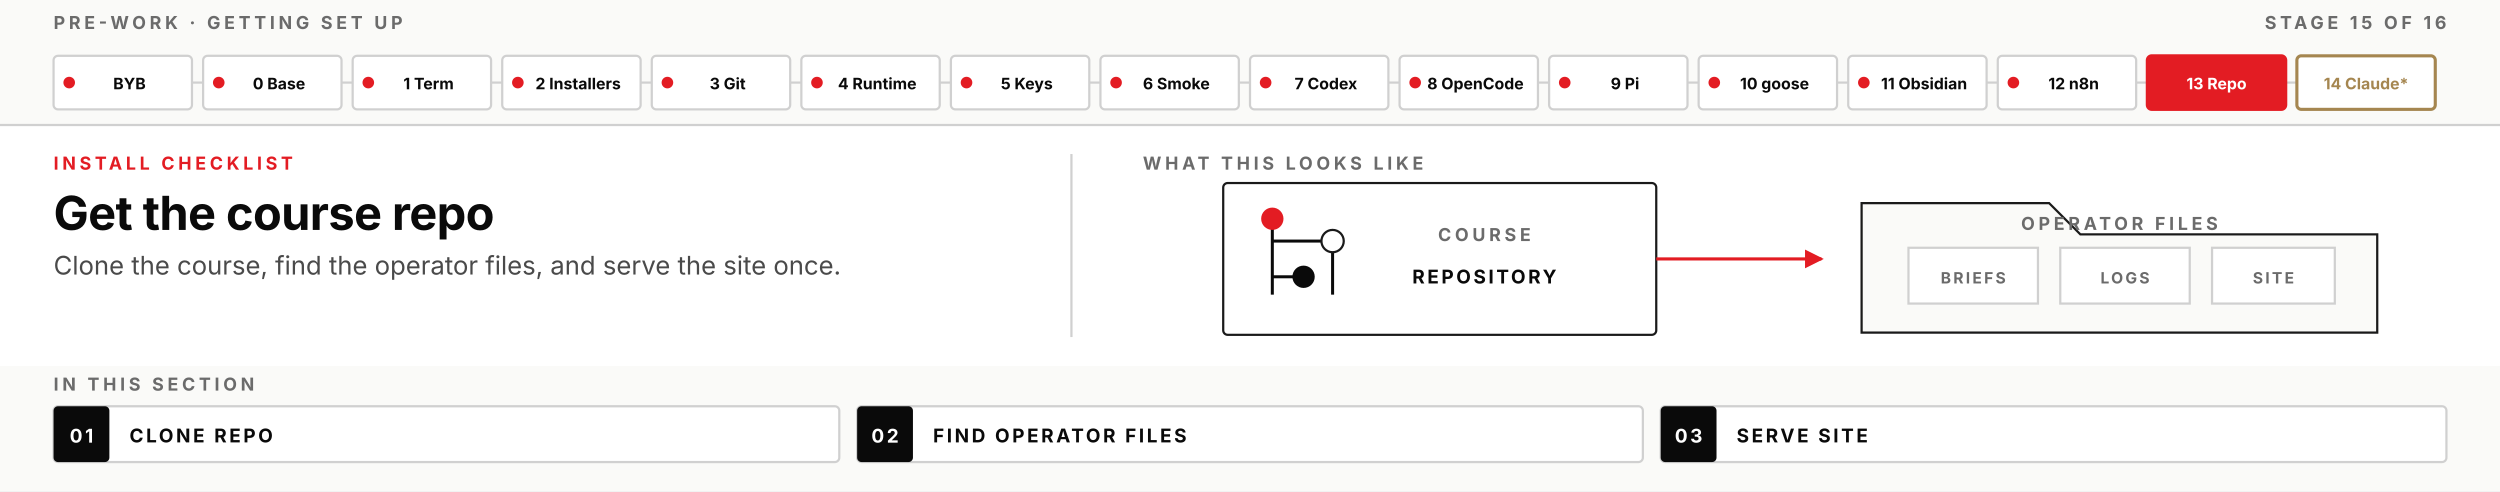
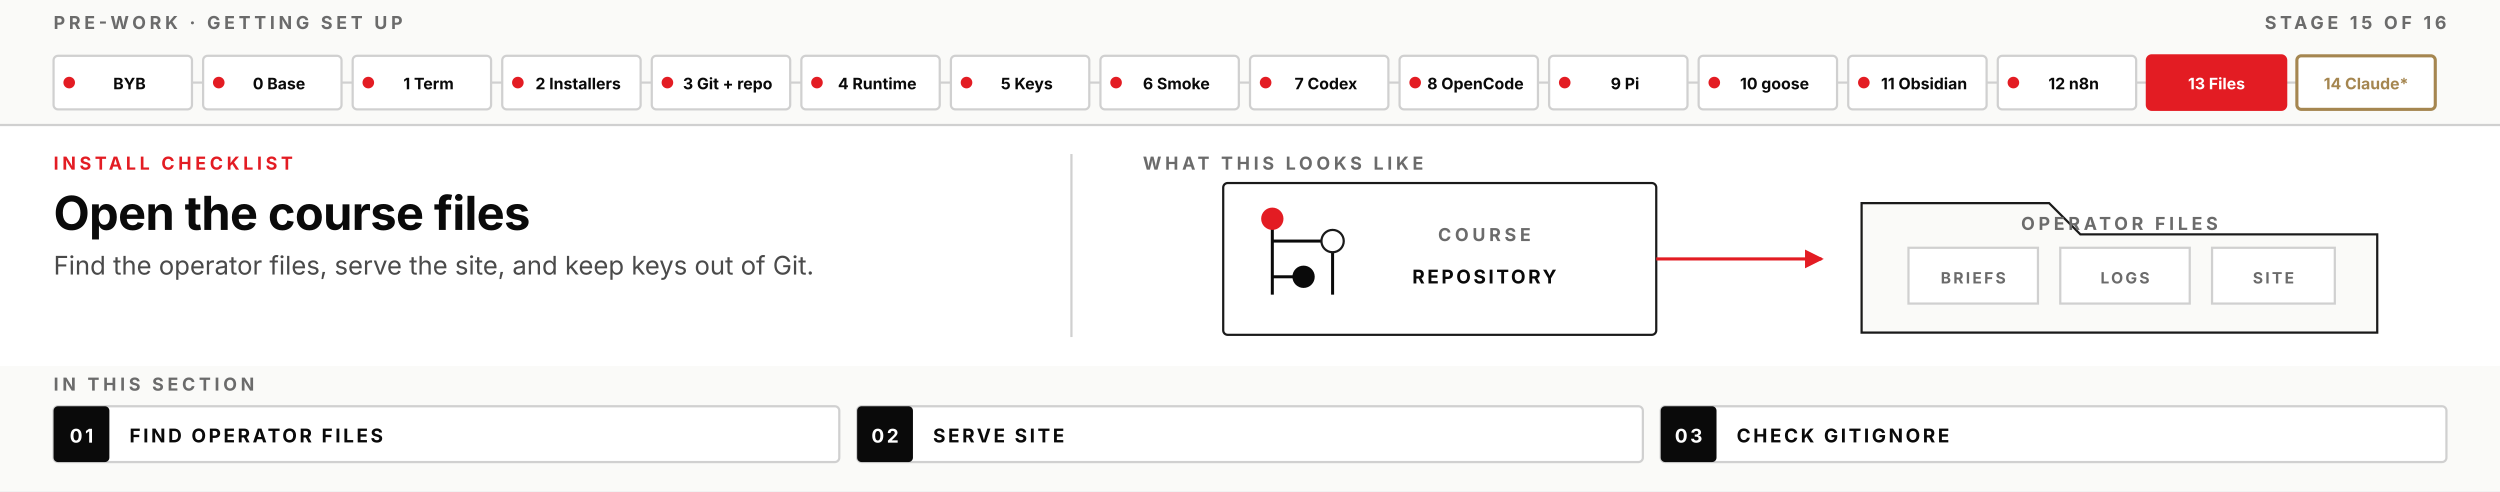
- <svg xmlns="http://www.w3.org/2000/svg" viewBox="0 0 1120 220" role="img" aria-labelledby="title-install-pre-work-13-course-repo-and-operator-files">
+ <svg xmlns="http://www.w3.org/2000/svg" viewBox="0 0 1120 220" role="img" aria-labelledby="title-install-pre-work-13-open-and-check-the-course-files">
  <defs>
    <marker id="arrow" viewBox="0 0 8 8" refX="7" refY="4" markerWidth="6" markerHeight="6" orient="auto-start-reverse">
      <path d="M0 0 8 4 0 8Z" fill="#0A0A0A" />
    </marker>
    <marker id="arrow-red" viewBox="0 0 8 8" refX="7" refY="4" markerWidth="6" markerHeight="6" orient="auto-start-reverse">
      <path d="M0 0 8 4 0 8Z" fill="#E31C23" />
    </marker>
    <style>
      text { font-family: system-ui, "Inter", "Helvetica Neue", Arial, sans-serif; fill: #0A0A0A; }
      .micro { font-size: 8px; font-weight: 650; letter-spacing: 1.65px; }
      .tiny { font-size: 7px; font-weight: 650; letter-spacing: 1px; }
      .railtext { font-size: 7.1px; font-weight: 650; }
      .title { font-size: 21px; font-weight: 680; letter-spacing: -0.25px; }
      .purpose { font-size: 11.5px; font-weight: 430; fill: #4A4A4A; }
      .caption { font-size: 8.5px; font-weight: 650; letter-spacing: 1.15px; }
      .body { font-size: 9.5px; font-weight: 520; }
      .muted { fill: #6B6B6B; }
      .white { fill: #FFFFFF; }
      .red { fill: #E31C23; }
      .gold { fill: #A58650; }
      .line { fill: none; stroke: #0A0A0A; stroke-width: 1.35; vector-effect: non-scaling-stroke; }
      .hair { fill: none; stroke: #D0D0D0; stroke-width: 1; vector-effect: non-scaling-stroke; }
      .redline { fill: none; stroke: #E31C23; stroke-width: 1.4; vector-effect: non-scaling-stroke; }
      .goldline { fill: none; stroke: #A58650; stroke-width: 1.35; vector-effect: non-scaling-stroke; }
      .dash { stroke-dasharray: 5 4; }
    </style>
  </defs>
  <rect width="1120" height="220" fill="#FFFFFF" />
  <rect x="0" y="0" width="1120" height="56" fill="#FAFAF8" />
  <text x="24" y="13" class="micro muted">PRE-WORK · GETTING SET UP</text>
  <text x="1096" y="13" class="micro muted" text-anchor="end">STAGE 15 OF 16</text>
  <path d="M55 37H1060" class="hair" />
  <rect x="24" y="25" width="62" height="24" rx="2" fill="#FFFFFF" stroke="#D0D0D0" stroke-width="1" />
  <circle cx="31" cy="37" r="2.6" fill="#E31C23" />
  <text x="58" y="40" class="railtext" text-anchor="middle">BYB</text>
  <rect x="91" y="25" width="62" height="24" rx="2" fill="#FFFFFF" stroke="#D0D0D0" stroke-width="1" />
  <circle cx="98" cy="37" r="2.6" fill="#E31C23" />
  <text x="125" y="40" class="railtext" text-anchor="middle">0 Base</text>
  <rect x="158" y="25" width="62" height="24" rx="2" fill="#FFFFFF" stroke="#D0D0D0" stroke-width="1" />
  <circle cx="165" cy="37" r="2.6" fill="#E31C23" />
  <text x="192" y="40" class="railtext" text-anchor="middle">1 Term</text>
  <rect x="225" y="25" width="62" height="24" rx="2" fill="#FFFFFF" stroke="#D0D0D0" stroke-width="1" />
  <circle cx="232" cy="37" r="2.6" fill="#E31C23" />
  <text x="259" y="40" class="railtext" text-anchor="middle">2 Installers</text>
  <rect x="292" y="25" width="62" height="24" rx="2" fill="#FFFFFF" stroke="#D0D0D0" stroke-width="1" />
  <circle cx="299" cy="37" r="2.6" fill="#E31C23" />
-   <text x="326" y="40" class="railtext" text-anchor="middle">3 Git</text>
+   <text x="326" y="40" class="railtext" text-anchor="middle">3 Git + repo</text>
  <rect x="359" y="25" width="62" height="24" rx="2" fill="#FFFFFF" stroke="#D0D0D0" stroke-width="1" />
  <circle cx="366" cy="37" r="2.6" fill="#E31C23" />
  <text x="393" y="40" class="railtext" text-anchor="middle">4 Runtime</text>
  <rect x="426" y="25" width="62" height="24" rx="2" fill="#FFFFFF" stroke="#D0D0D0" stroke-width="1" />
  <circle cx="433" cy="37" r="2.6" fill="#E31C23" />
  <text x="460" y="40" class="railtext" text-anchor="middle">5 Keys</text>
  <rect x="493" y="25" width="62" height="24" rx="2" fill="#FFFFFF" stroke="#D0D0D0" stroke-width="1" />
  <circle cx="500" cy="37" r="2.6" fill="#E31C23" />
  <text x="527" y="40" class="railtext" text-anchor="middle">6 Smoke</text>
  <rect x="560" y="25" width="62" height="24" rx="2" fill="#FFFFFF" stroke="#D0D0D0" stroke-width="1" />
  <circle cx="567" cy="37" r="2.6" fill="#E31C23" />
  <text x="594" y="40" class="railtext" text-anchor="middle">7 Codex</text>
  <rect x="627" y="25" width="62" height="24" rx="2" fill="#FFFFFF" stroke="#D0D0D0" stroke-width="1" />
  <circle cx="634" cy="37" r="2.6" fill="#E31C23" />
  <text x="661" y="40" class="railtext" text-anchor="middle">8 OpenCode</text>
  <rect x="694" y="25" width="62" height="24" rx="2" fill="#FFFFFF" stroke="#D0D0D0" stroke-width="1" />
  <circle cx="701" cy="37" r="2.6" fill="#E31C23" />
  <text x="728" y="40" class="railtext" text-anchor="middle">9 Pi</text>
  <rect x="761" y="25" width="62" height="24" rx="2" fill="#FFFFFF" stroke="#D0D0D0" stroke-width="1" />
  <circle cx="768" cy="37" r="2.6" fill="#E31C23" />
  <text x="795" y="40" class="railtext" text-anchor="middle">10 goose</text>
  <rect x="828" y="25" width="62" height="24" rx="2" fill="#FFFFFF" stroke="#D0D0D0" stroke-width="1" />
  <circle cx="835" cy="37" r="2.6" fill="#E31C23" />
  <text x="862" y="40" class="railtext" text-anchor="middle">11 Obsidian</text>
  <rect x="895" y="25" width="62" height="24" rx="2" fill="#FFFFFF" stroke="#D0D0D0" stroke-width="1" />
  <circle cx="902" cy="37" r="2.6" fill="#E31C23" />
  <text x="929" y="40" class="railtext" text-anchor="middle">12 n8n</text>
  <rect x="962" y="25" width="62" height="24" rx="2" fill="#E31C23" stroke="#E31C23" stroke-width="1.4" />
-   <text x="993" y="40" class="railtext white" text-anchor="middle">13 Repo</text>
+   <text x="993" y="40" class="railtext white" text-anchor="middle">13 Files</text>
  <rect x="1029" y="25" width="62" height="24" rx="2" fill="#FFFFFF" stroke="#A58650" stroke-width="1.4" />
  <text x="1060" y="40" class="railtext gold" text-anchor="middle">14 Claude*</text>
  <path d="M0 56H1120" class="hair" />
  <text x="24" y="76" class="micro red">INSTALL CHECKLIST</text>
-   <text x="24" y="103" class="title">Get the course repo</text>
-   <text x="24" y="123" class="purpose">Clone the course, find the operator files, and serve the site once.</text>
+   <text x="24" y="103" class="title">Open the course files</text>
+   <text x="24" y="123" class="purpose">Find the operator files, serve the site, and keep keys out of Git.</text>
  <path d="M480 69V151" class="hair" />
  <text x="512" y="76" class="micro muted">WHAT THIS LOOKS LIKE</text>
  <g aria-label="Course repository containing the operator files">
    <rect x="548" y="82" width="194" height="68" rx="2" fill="#FFFFFF" stroke="#1A1A1A" />
    <path d="M570 100v32M570 108h27M597 108v24M570 124h14" class="line" />
    <circle cx="570" cy="98" r="5" fill="#E31C23" />
    <circle cx="597" cy="108" r="5" fill="#FFFFFF" stroke="#1A1A1A" />
    <circle cx="584" cy="124" r="5" fill="#0A0A0A" />
    <text x="665" y="108" class="micro muted" text-anchor="middle">COURSE</text>
    <text x="665" y="127" class="caption" text-anchor="middle">REPOSITORY</text>
    <path d="M742 116H816" class="redline" marker-end="url(#arrow-red)" />
    <path d="M834 91H918L932 105H1065V149H834Z" fill="#FAFAF8" stroke="#1A1A1A" />
    <rect x="855" y="111" width="58" height="25" fill="#FFFFFF" stroke="#D0D0D0" />
    <rect x="923" y="111" width="58" height="25" fill="#FFFFFF" stroke="#D0D0D0" />
    <rect x="991" y="111" width="55" height="25" fill="#FFFFFF" stroke="#D0D0D0" />
    <text x="884" y="127" class="tiny muted" text-anchor="middle">BRIEFS</text>
    <text x="952" y="127" class="tiny muted" text-anchor="middle">LOGS</text>
    <text x="1018.5" y="127" class="tiny muted" text-anchor="middle">SITE</text>
    <text x="949.5" y="103" class="micro muted" text-anchor="middle">OPERATOR FILES</text>
  </g>
  <rect x="0" y="164" width="1120" height="56" fill="#FAFAF8" />
  <text x="24" y="175" class="micro muted">IN THIS SECTION</text>
  <rect x="24.00" y="182" width="352.00" height="25" rx="2" fill="#FFFFFF" stroke="#D0D0D0" />
  <rect x="24.00" y="182" width="25" height="25" rx="2" fill="#0A0A0A" />
  <text x="36.50" y="198.3" class="caption white" text-anchor="middle">01</text>
-   <text x="58.00" y="198.2" class="caption">CLONE REPO</text>
+   <text x="58.00" y="198.2" class="caption">FIND OPERATOR FILES</text>
  <rect x="384.00" y="182" width="352.00" height="25" rx="2" fill="#FFFFFF" stroke="#D0D0D0" />
  <rect x="384.00" y="182" width="25" height="25" rx="2" fill="#0A0A0A" />
  <text x="396.50" y="198.3" class="caption white" text-anchor="middle">02</text>
-   <text x="418.00" y="198.2" class="caption">FIND OPERATOR FILES</text>
+   <text x="418.00" y="198.2" class="caption">SERVE SITE</text>
  <rect x="744.00" y="182" width="352.00" height="25" rx="2" fill="#FFFFFF" stroke="#D0D0D0" />
  <rect x="744.00" y="182" width="25" height="25" rx="2" fill="#0A0A0A" />
  <text x="756.50" y="198.3" class="caption white" text-anchor="middle">03</text>
-   <text x="778.00" y="198.2" class="caption">SERVE SITE</text>
+   <text x="778.00" y="198.2" class="caption">CHECK GITIGNORE</text>
</svg>
